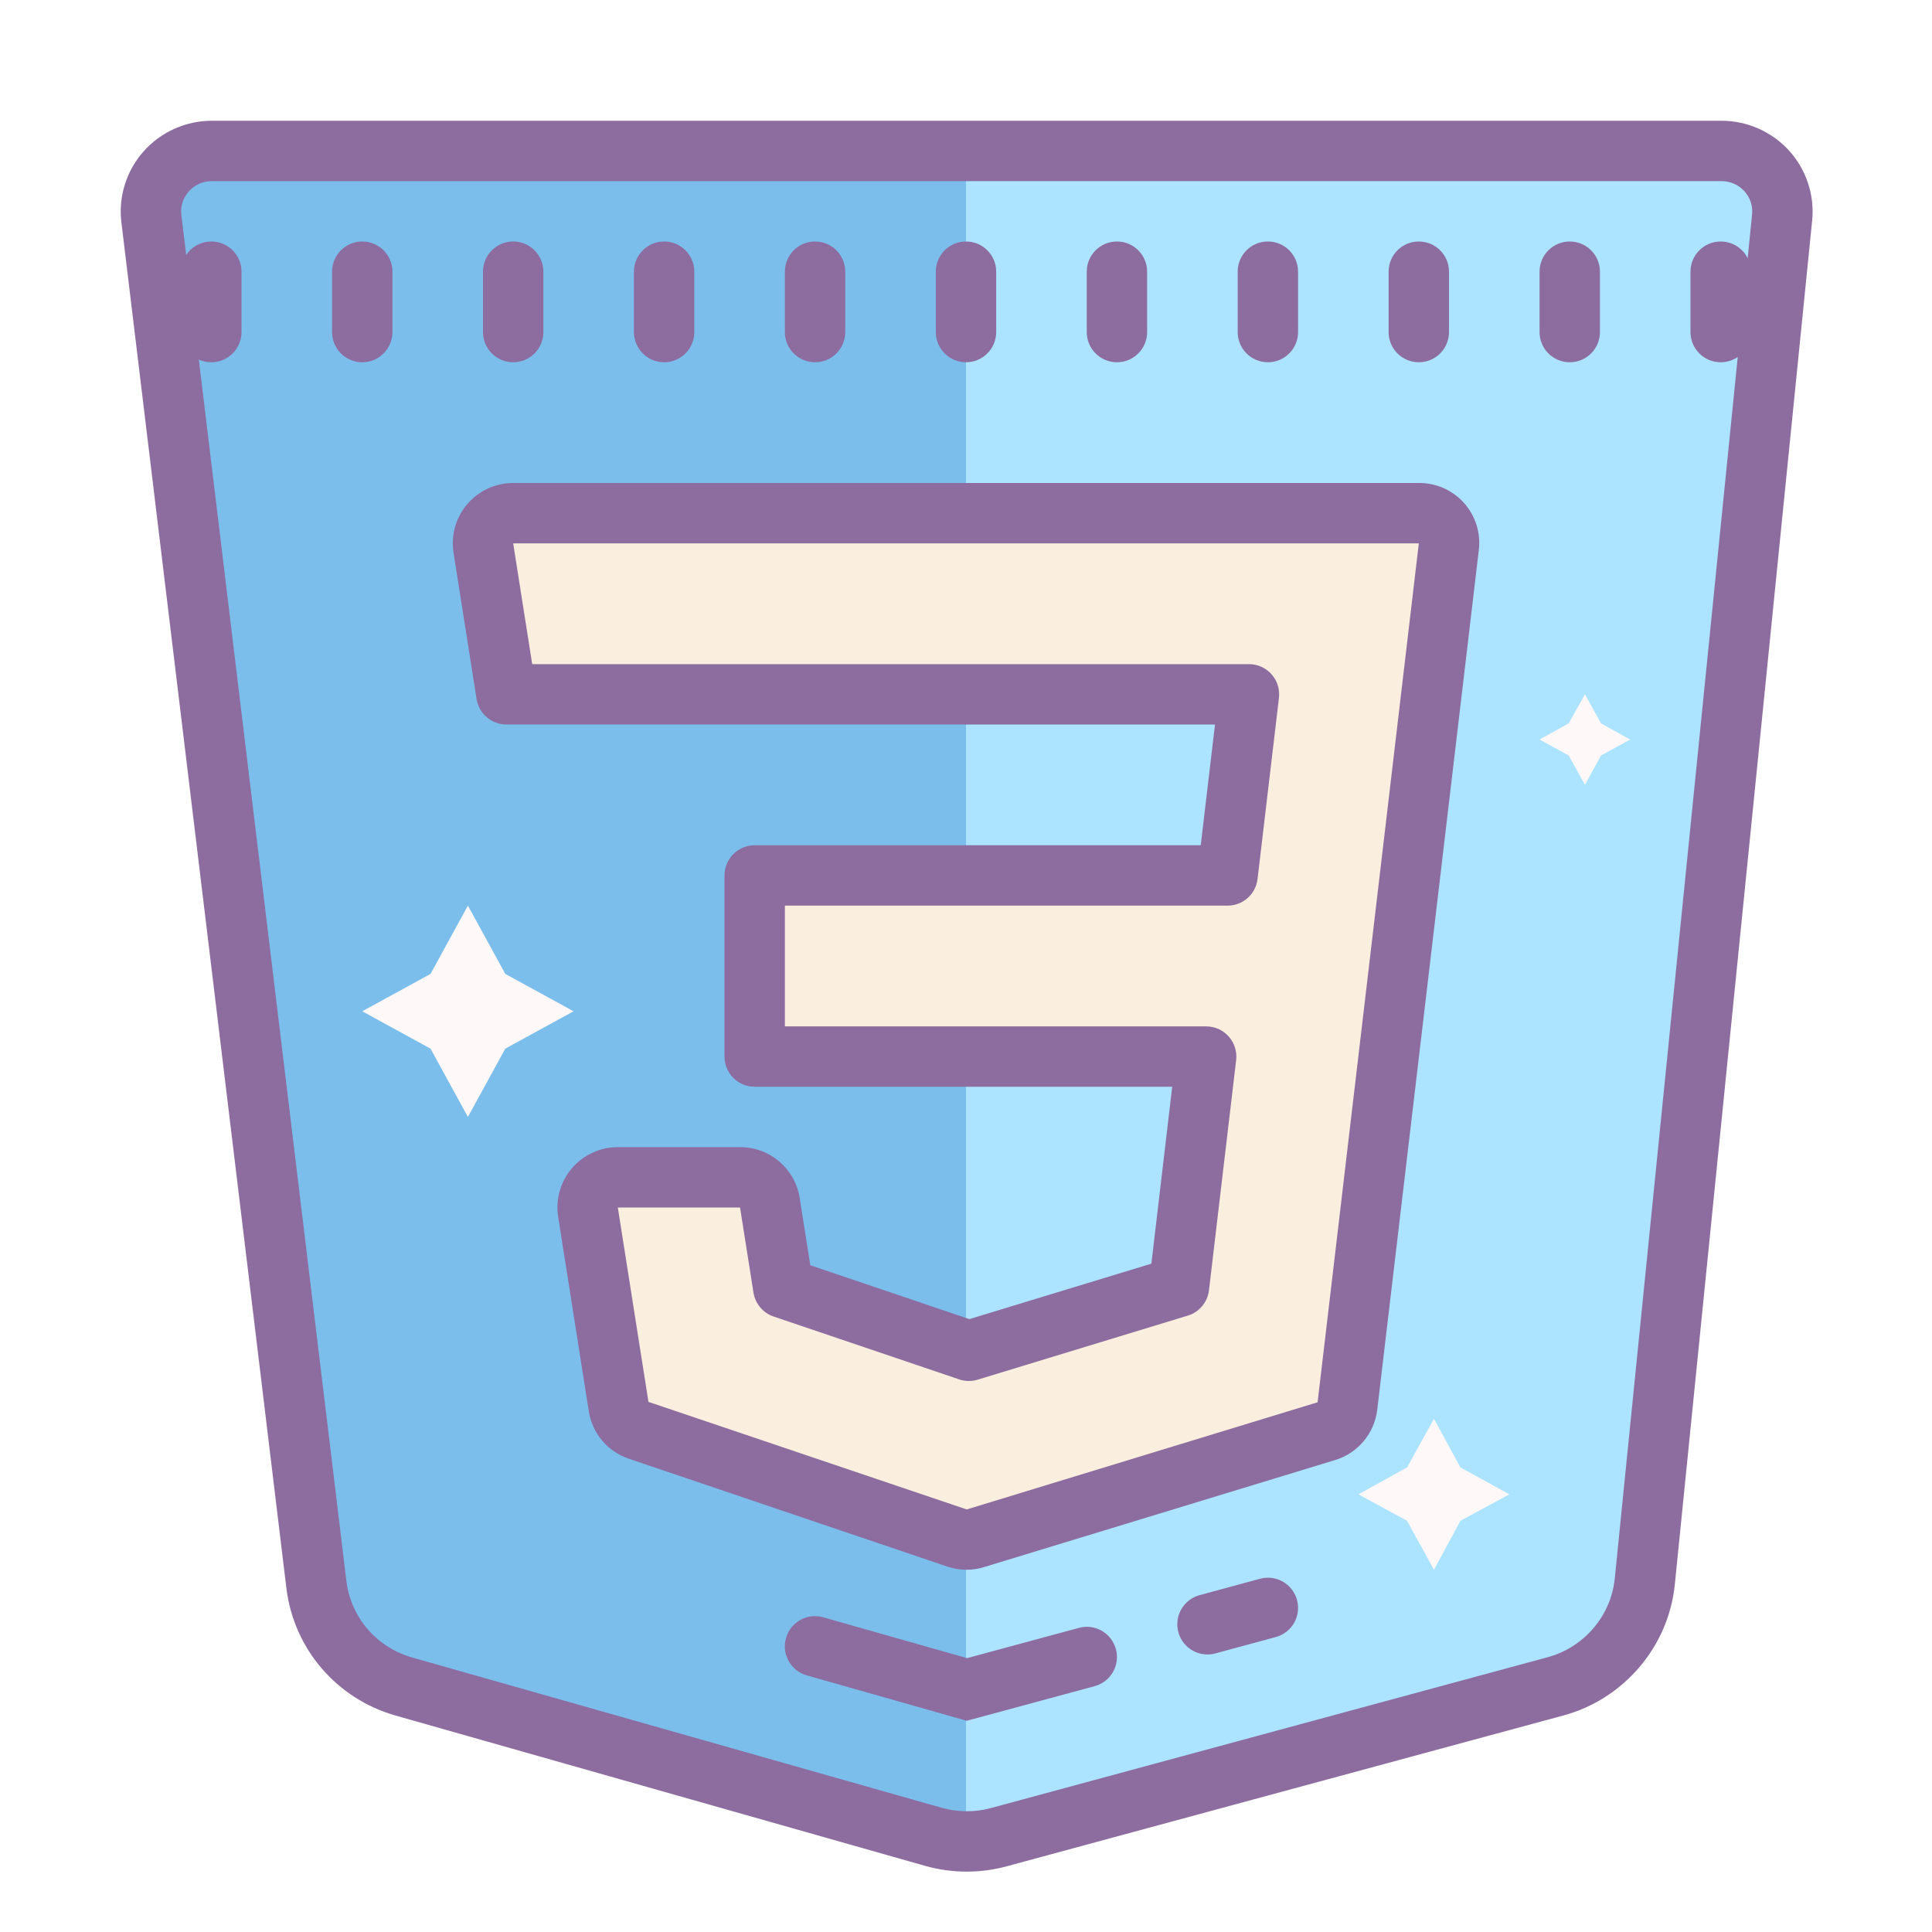
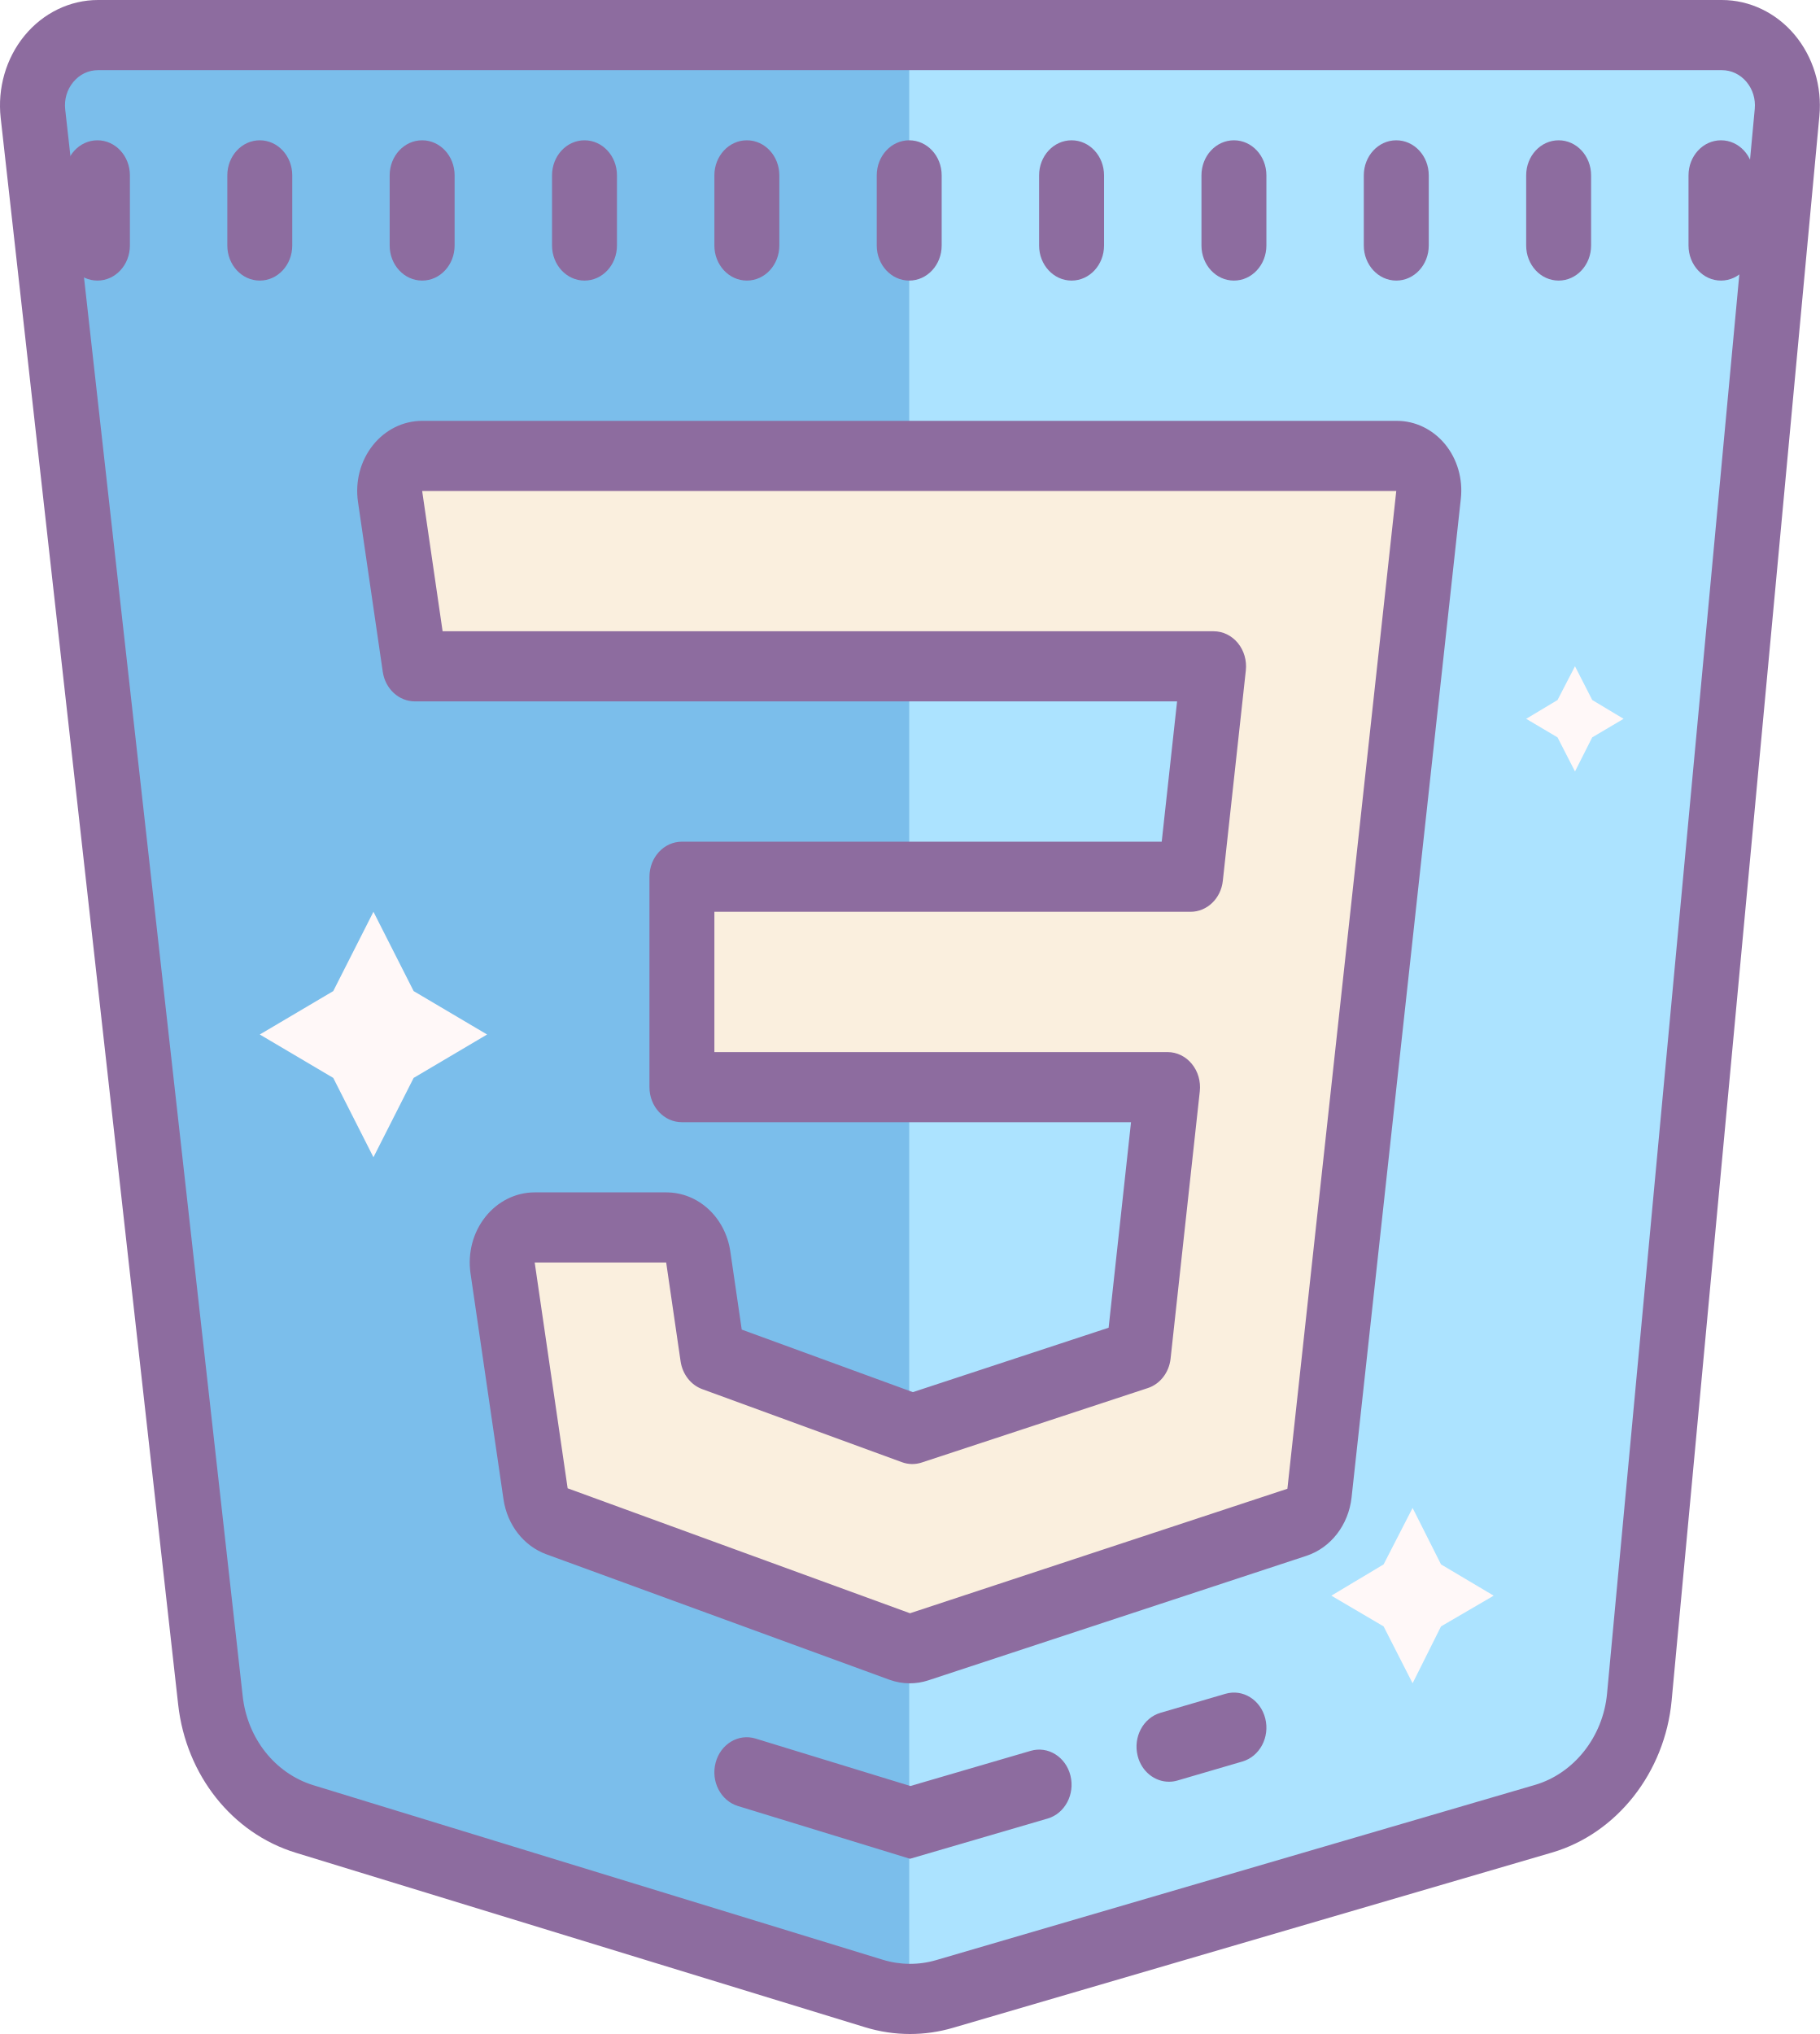
- <svg xmlns="http://www.w3.org/2000/svg" viewBox="0 0 64 64" width="128px" height="128px">
-   <path fill="#7bbeeb" d="M5.015,7.244l5.466,45.246c0.194,1.603,1.337,2.935,2.9,3.379l17.535,4.977 c0.709,0.201,1.46,0.206,2.172,0.013l18.442-4.996c1.614-0.437,2.789-1.817,2.955-3.471l4.549-45.187C59.153,6.024,58.22,5,57.025,5 H7.019C5.809,5,4.87,6.051,5.015,7.244z" />
-   <path fill="#ace3ff" d="M57.025,5H32v56c0.366,0.002,0.732-0.045,1.088-0.141l18.442-4.996 c1.614-0.437,2.789-1.817,2.955-3.471l4.549-45.187C59.153,6.024,58.22,5,57.025,5z" />
-   <path fill="#8d6c9f" d="M32.025,62c-0.465,0-0.931-0.064-1.383-0.192l-17.535-4.977c-1.955-0.555-3.376-2.211-3.62-4.221 L4.021,7.364c-0.103-0.85,0.165-1.705,0.733-2.347C5.328,4.371,6.153,4,7.02,4h50.006c0.854,0,1.672,0.362,2.244,0.995 c0.567,0.628,0.845,1.47,0.76,2.311L55.48,52.493c-0.208,2.052-1.69,3.794-3.69,4.334l-18.44,4.996 C32.916,61.941,32.471,62,32.025,62z M7.02,6C6.721,6,6.448,6.122,6.252,6.344C6.06,6.561,5.973,6.838,6.008,7.124l0,0l5.466,45.246 c0.146,1.207,1.002,2.203,2.18,2.537l17.536,4.977c0.535,0.151,1.1,0.155,1.637,0.01l18.441-4.996 c1.205-0.326,2.099-1.373,2.223-2.605l4.549-45.188c0.028-0.283-0.062-0.556-0.253-0.769C57.59,6.119,57.319,6,57.025,6H7.02z" />
-   <path fill="#8d6c9f" d="M7 12c-.553 0-1-.447-1-1V9c0-.553.447-1 1-1s1 .447 1 1v2C8 11.553 7.553 12 7 12zM12 12c-.553 0-1-.447-1-1V9c0-.553.447-1 1-1s1 .447 1 1v2C13 11.553 12.553 12 12 12zM17 12c-.553 0-1-.447-1-1V9c0-.553.447-1 1-1s1 .447 1 1v2C18 11.553 17.553 12 17 12zM22 12c-.553 0-1-.447-1-1V9c0-.553.447-1 1-1s1 .447 1 1v2C23 11.553 22.553 12 22 12zM27 12c-.553 0-1-.447-1-1V9c0-.553.447-1 1-1s1 .447 1 1v2C28 11.553 27.553 12 27 12zM32 12c-.553 0-1-.447-1-1V9c0-.553.447-1 1-1s1 .447 1 1v2C33 11.553 32.553 12 32 12zM37 12c-.553 0-1-.447-1-1V9c0-.553.447-1 1-1s1 .447 1 1v2C38 11.553 37.553 12 37 12zM42 12c-.553 0-1-.447-1-1V9c0-.553.447-1 1-1s1 .447 1 1v2C43 11.553 42.553 12 42 12zM47 12c-.553 0-1-.447-1-1V9c0-.553.447-1 1-1s1 .447 1 1v2C48 11.553 47.553 12 47 12zM52 12c-.553 0-1-.447-1-1V9c0-.553.447-1 1-1s1 .447 1 1v2C53 11.553 52.553 12 52 12zM57 12c-.553 0-1-.447-1-1V9c0-.553.447-1 1-1s1 .447 1 1v2C58 11.553 57.553 12 57 12zM39.999 54.806c-.44 0-.844-.293-.964-.738-.145-.533.17-1.082.703-1.227l2-.542c.534-.146 1.083.17 1.227.703.145.533-.17 1.082-.703 1.227l-2 .542C40.174 54.795 40.086 54.806 39.999 54.806zM32.024 57.003l-5.298-1.504c-.531-.15-.84-.704-.688-1.235.15-.531.701-.842 1.235-.688l4.763 1.352 3.702-1.002c.534-.148 1.083.17 1.227.703.145.533-.17 1.083-.703 1.227L32.024 57.003z" />
-   <path fill="#fff8f8" d="M15.5 30l1.238 2.262L19 33.5l-2.262 1.238L15.5 37l-1.238-2.262L12 33.5l2.262-1.238L15.5 30zM47.502 47l.876 1.61L50 49.502l-1.622.876L47.502 52l-.892-1.622L45 49.502l1.61-.892L47.502 47zM52.504 23l.531.962L54 24.498l-.966.529L52.504 26l-.538-.973L51 24.498l.966-.536L52.504 23z" />
-   <path fill="#faefde" d="M47.018,17H17c-0.614,0-1.083,0.548-0.987,1.155L16.776,23h24.598l-0.709,6H25v6h14.956l-0.901,7.625 l-6.961,2.122l-6.147-2.082l-0.444-2.821C25.426,39.358,25.007,39,24.515,39h-4.049c-0.614,0-1.083,0.549-0.988,1.156l1.014,6.439 c0.057,0.362,0.31,0.663,0.658,0.78l10.553,3.574C31.804,50.983,31.908,51,32.013,51c0.095,0,0.19-0.014,0.282-0.042l11.643-3.548 c0.374-0.114,0.646-0.439,0.691-0.827l2.891-24.465l0.475-4.019C48.064,17.514,47.607,17,47.018,17z" />
-   <path fill="#8d6c9f" d="M32.014,52c-0.211,0-0.421-0.034-0.624-0.102l-10.56-3.576c-0.701-0.236-1.209-0.838-1.325-1.57 l-1.015-6.441c-0.091-0.578,0.075-1.165,0.455-1.61c0.381-0.445,0.935-0.7,1.521-0.7h4.05c0.991,0,1.822,0.711,1.976,1.69 l0.35,2.222l5.27,1.784l6.029-1.837L38.831,36H25c-0.553,0-1-0.447-1-1v-6c0-0.553,0.447-1,1-1h14.776l0.473-4H16.775 c-0.492,0-0.911-0.358-0.988-0.845l-0.763-4.846c-0.091-0.577,0.075-1.164,0.455-1.609C15.86,16.255,16.414,16,17,16h30.019 c0.566,0,1.106,0.243,1.483,0.666c0.375,0.423,0.553,0.988,0.486,1.551l-3.365,28.482c-0.093,0.782-0.639,1.437-1.393,1.666 l-11.643,3.55C32.402,51.972,32.209,52,32.014,52z M20.466,40l1.015,6.439l10.543,3.563l11.623-3.55L47,18H17l0.63,4h23.744 c0.286,0,0.558,0.122,0.747,0.336c0.19,0.213,0.279,0.498,0.246,0.781l-0.709,6C41.599,29.621,41.172,30,40.665,30H26v4h13.956 c0.285,0,0.558,0.122,0.747,0.336c0.19,0.213,0.279,0.498,0.246,0.781l-0.9,7.625c-0.047,0.395-0.322,0.724-0.701,0.839 l-6.961,2.122c-0.201,0.062-0.415,0.059-0.612-0.009l-6.147-2.082c-0.353-0.119-0.609-0.424-0.668-0.792L24.515,40H20.466z" />
+ <svg xmlns="http://www.w3.org/2000/svg" width="68" height="76" viewBox="0 0 68 76" fill="none">
+   <path d="M1.232 4.25L7.864 63.538C8.1 65.638 9.486 67.384 11.383 67.966L32.658 74.487C33.518 74.751 34.429 74.757 35.293 74.504L57.669 67.958C59.627 67.385 61.053 65.577 61.254 63.409L66.773 4.199C66.918 2.651 65.786 1.31 64.336 1.31H3.664C2.196 1.31 1.056 2.687 1.232 4.25Z" fill="#7BBEEB" />
+   <path d="M64.336 1.31H33.973V74.689C34.417 74.692 34.861 74.63 35.293 74.504L57.669 67.958C59.627 67.385 61.053 65.577 61.254 63.409L66.773 4.199C66.918 2.651 65.786 1.31 64.336 1.31Z" fill="#ACE3FF" />
+   <path d="M34.003 76C33.439 76 32.874 75.916 32.325 75.748L11.05 69.227C8.678 68.5 6.954 66.33 6.658 63.696L0.026 4.408C-0.099 3.294 0.226 2.174 0.916 1.333C1.612 0.486 2.613 0 3.665 0H64.337C65.373 0 66.366 0.474 67.06 1.304C67.748 2.127 68.085 3.23 67.982 4.332L62.461 63.543C62.209 66.231 60.411 68.514 57.984 69.222L35.611 75.768C35.084 75.923 34.544 76 34.003 76ZM3.665 2.621C3.302 2.621 2.971 2.781 2.733 3.071C2.5 3.356 2.395 3.719 2.437 4.094L9.069 63.381C9.246 64.963 10.285 66.268 11.714 66.706L32.99 73.227C33.639 73.425 34.325 73.43 34.977 73.24L57.351 66.694C58.813 66.267 59.898 64.895 60.048 63.281L65.567 4.069C65.601 3.698 65.492 3.34 65.26 3.061C65.021 2.777 64.692 2.621 64.336 2.621H3.665Z" fill="#8D6C9F" />
+   <path d="M3.641 10.484C2.97 10.484 2.427 9.898 2.427 9.173V6.553C2.427 5.828 2.97 5.242 3.641 5.242C4.312 5.242 4.854 5.828 4.854 6.553V9.173C4.854 9.898 4.312 10.484 3.641 10.484ZM9.707 10.484C9.036 10.484 8.494 9.898 8.494 9.173V6.553C8.494 5.828 9.036 5.242 9.707 5.242C10.378 5.242 10.92 5.828 10.92 6.553V9.173C10.92 9.898 10.378 10.484 9.707 10.484ZM15.774 10.484C15.103 10.484 14.56 9.898 14.56 9.173V6.553C14.56 5.828 15.103 5.242 15.774 5.242C16.445 5.242 16.987 5.828 16.987 6.553V9.173C16.987 9.898 16.445 10.484 15.774 10.484ZM21.84 10.484C21.169 10.484 20.627 9.898 20.627 9.173V6.553C20.627 5.828 21.169 5.242 21.84 5.242C22.511 5.242 23.053 5.828 23.053 6.553V9.173C23.053 9.898 22.511 10.484 21.84 10.484ZM27.907 10.484C27.236 10.484 26.693 9.898 26.693 9.173V6.553C26.693 5.828 27.236 5.242 27.907 5.242C28.578 5.242 29.12 5.828 29.12 6.553V9.173C29.12 9.898 28.578 10.484 27.907 10.484ZM33.973 10.484C33.302 10.484 32.76 9.898 32.76 9.173V6.553C32.76 5.828 33.302 5.242 33.973 5.242C34.644 5.242 35.186 5.828 35.186 6.553V9.173C35.186 9.898 34.644 10.484 33.973 10.484ZM40.039 10.484C39.369 10.484 38.826 9.898 38.826 9.173V6.553C38.826 5.828 39.369 5.242 40.039 5.242C40.711 5.242 41.253 5.828 41.253 6.553V9.173C41.253 9.898 40.711 10.484 40.039 10.484ZM46.106 10.484C45.435 10.484 44.893 9.898 44.893 9.173V6.553C44.893 5.828 45.435 5.242 46.106 5.242C46.777 5.242 47.319 5.828 47.319 6.553V9.173C47.319 9.898 46.777 10.484 46.106 10.484ZM52.172 10.484C51.502 10.484 50.959 9.898 50.959 9.173V6.553C50.959 5.828 51.502 5.242 52.172 5.242C52.843 5.242 53.386 5.828 53.386 6.553V9.173C53.386 9.898 52.843 10.484 52.172 10.484ZM58.239 10.484C57.568 10.484 57.026 9.898 57.026 9.173V6.553C57.026 5.828 57.568 5.242 58.239 5.242C58.91 5.242 59.452 5.828 59.452 6.553V9.173C59.452 9.898 58.91 10.484 58.239 10.484ZM64.305 10.484C63.635 10.484 63.092 9.898 63.092 9.173V6.553C63.092 5.828 63.635 5.242 64.305 5.242C64.976 5.242 65.519 5.828 65.519 6.553V9.173C65.519 9.898 64.976 10.484 64.305 10.484ZM43.678 66.574C43.144 66.574 42.654 66.19 42.509 65.607C42.333 64.909 42.715 64.189 43.361 63.999L45.788 63.289C46.436 63.098 47.102 63.512 47.277 64.21C47.453 64.909 47.071 65.628 46.424 65.818L43.997 66.528C43.891 66.56 43.784 66.574 43.678 66.574ZM34.002 69.453L27.574 67.482C26.93 67.286 26.555 66.56 26.739 65.864C26.921 65.168 27.59 64.761 28.238 64.963L34.017 66.734L38.508 65.421C39.156 65.227 39.822 65.644 39.997 66.342C40.173 67.041 39.791 67.761 39.144 67.95L34.002 69.453Z" fill="#8D6C9F" />
+   <path d="M13.954 34.068L15.456 37.032L18.2 38.654L15.456 40.276L13.954 43.24L12.452 40.276L9.707 38.654L12.452 37.032L13.954 34.068ZM52.782 56.344L53.844 58.453L55.812 59.622L53.844 60.77L52.782 62.895L51.699 60.77L49.746 59.622L51.699 58.453L52.782 56.344ZM58.85 24.895L59.495 26.156L60.666 26.858L59.493 27.552L58.85 28.826L58.198 27.552L57.026 26.858L58.198 26.156L58.85 24.895Z" fill="#FFF8F8" />
+   <path d="M52.194 17.034H15.774C15.029 17.034 14.46 17.752 14.576 18.548L15.502 24.896H45.346L44.486 32.758H25.48V40.62H43.626L42.533 50.612L34.087 53.392L26.629 50.664L26.09 46.968C25.997 46.331 25.488 45.862 24.892 45.862H19.979C19.234 45.862 18.665 46.581 18.78 47.377L20.01 55.814C20.08 56.288 20.387 56.683 20.809 56.836L33.613 61.519C33.735 61.564 33.861 61.586 33.989 61.586C34.104 61.586 34.219 61.568 34.331 61.531L48.457 56.882C48.911 56.732 49.241 56.306 49.296 55.798L52.803 23.741L53.38 18.474C53.463 17.708 52.909 17.034 52.194 17.034Z" fill="#FAEFDE" />
+   <path d="M33.99 62.897C33.734 62.897 33.479 62.852 33.233 62.763L20.421 58.078C19.57 57.768 18.954 56.98 18.813 56.02L17.581 47.58C17.471 46.823 17.672 46.054 18.134 45.471C18.596 44.888 19.268 44.553 19.979 44.553H24.893C26.095 44.553 27.103 45.485 27.29 46.768L27.715 49.68L34.109 52.017L41.424 49.61L42.261 41.931H25.48C24.809 41.931 24.267 41.346 24.267 40.621V32.759C24.267 32.035 24.809 31.449 25.48 31.449H43.408L43.982 26.207H15.501C14.904 26.207 14.395 25.738 14.302 25.1L13.376 18.75C13.266 17.994 13.467 17.225 13.928 16.642C14.39 16.059 15.063 15.725 15.774 15.725H52.196C52.882 15.725 53.538 16.043 53.995 16.597C54.45 17.152 54.666 17.892 54.585 18.63L50.502 55.951C50.389 56.976 49.727 57.834 48.812 58.134L34.685 62.786C34.461 62.86 34.227 62.897 33.99 62.897ZM19.979 47.173L21.21 55.61L34.002 60.279L48.104 55.627L52.172 18.345H15.774L16.538 23.587H45.346C45.694 23.587 46.023 23.747 46.253 24.027C46.483 24.306 46.591 24.68 46.551 25.05L45.691 32.912C45.62 33.573 45.101 34.069 44.486 34.069H26.693V39.311H43.626C43.972 39.311 44.303 39.471 44.532 39.751C44.763 40.03 44.871 40.404 44.831 40.775L43.739 50.766C43.682 51.283 43.348 51.715 42.888 51.865L34.443 54.646C34.199 54.727 33.939 54.723 33.7 54.634L26.242 51.906C25.814 51.75 25.503 51.35 25.431 50.868L24.892 47.173H19.979Z" fill="#8D6C9F" />
</svg>
